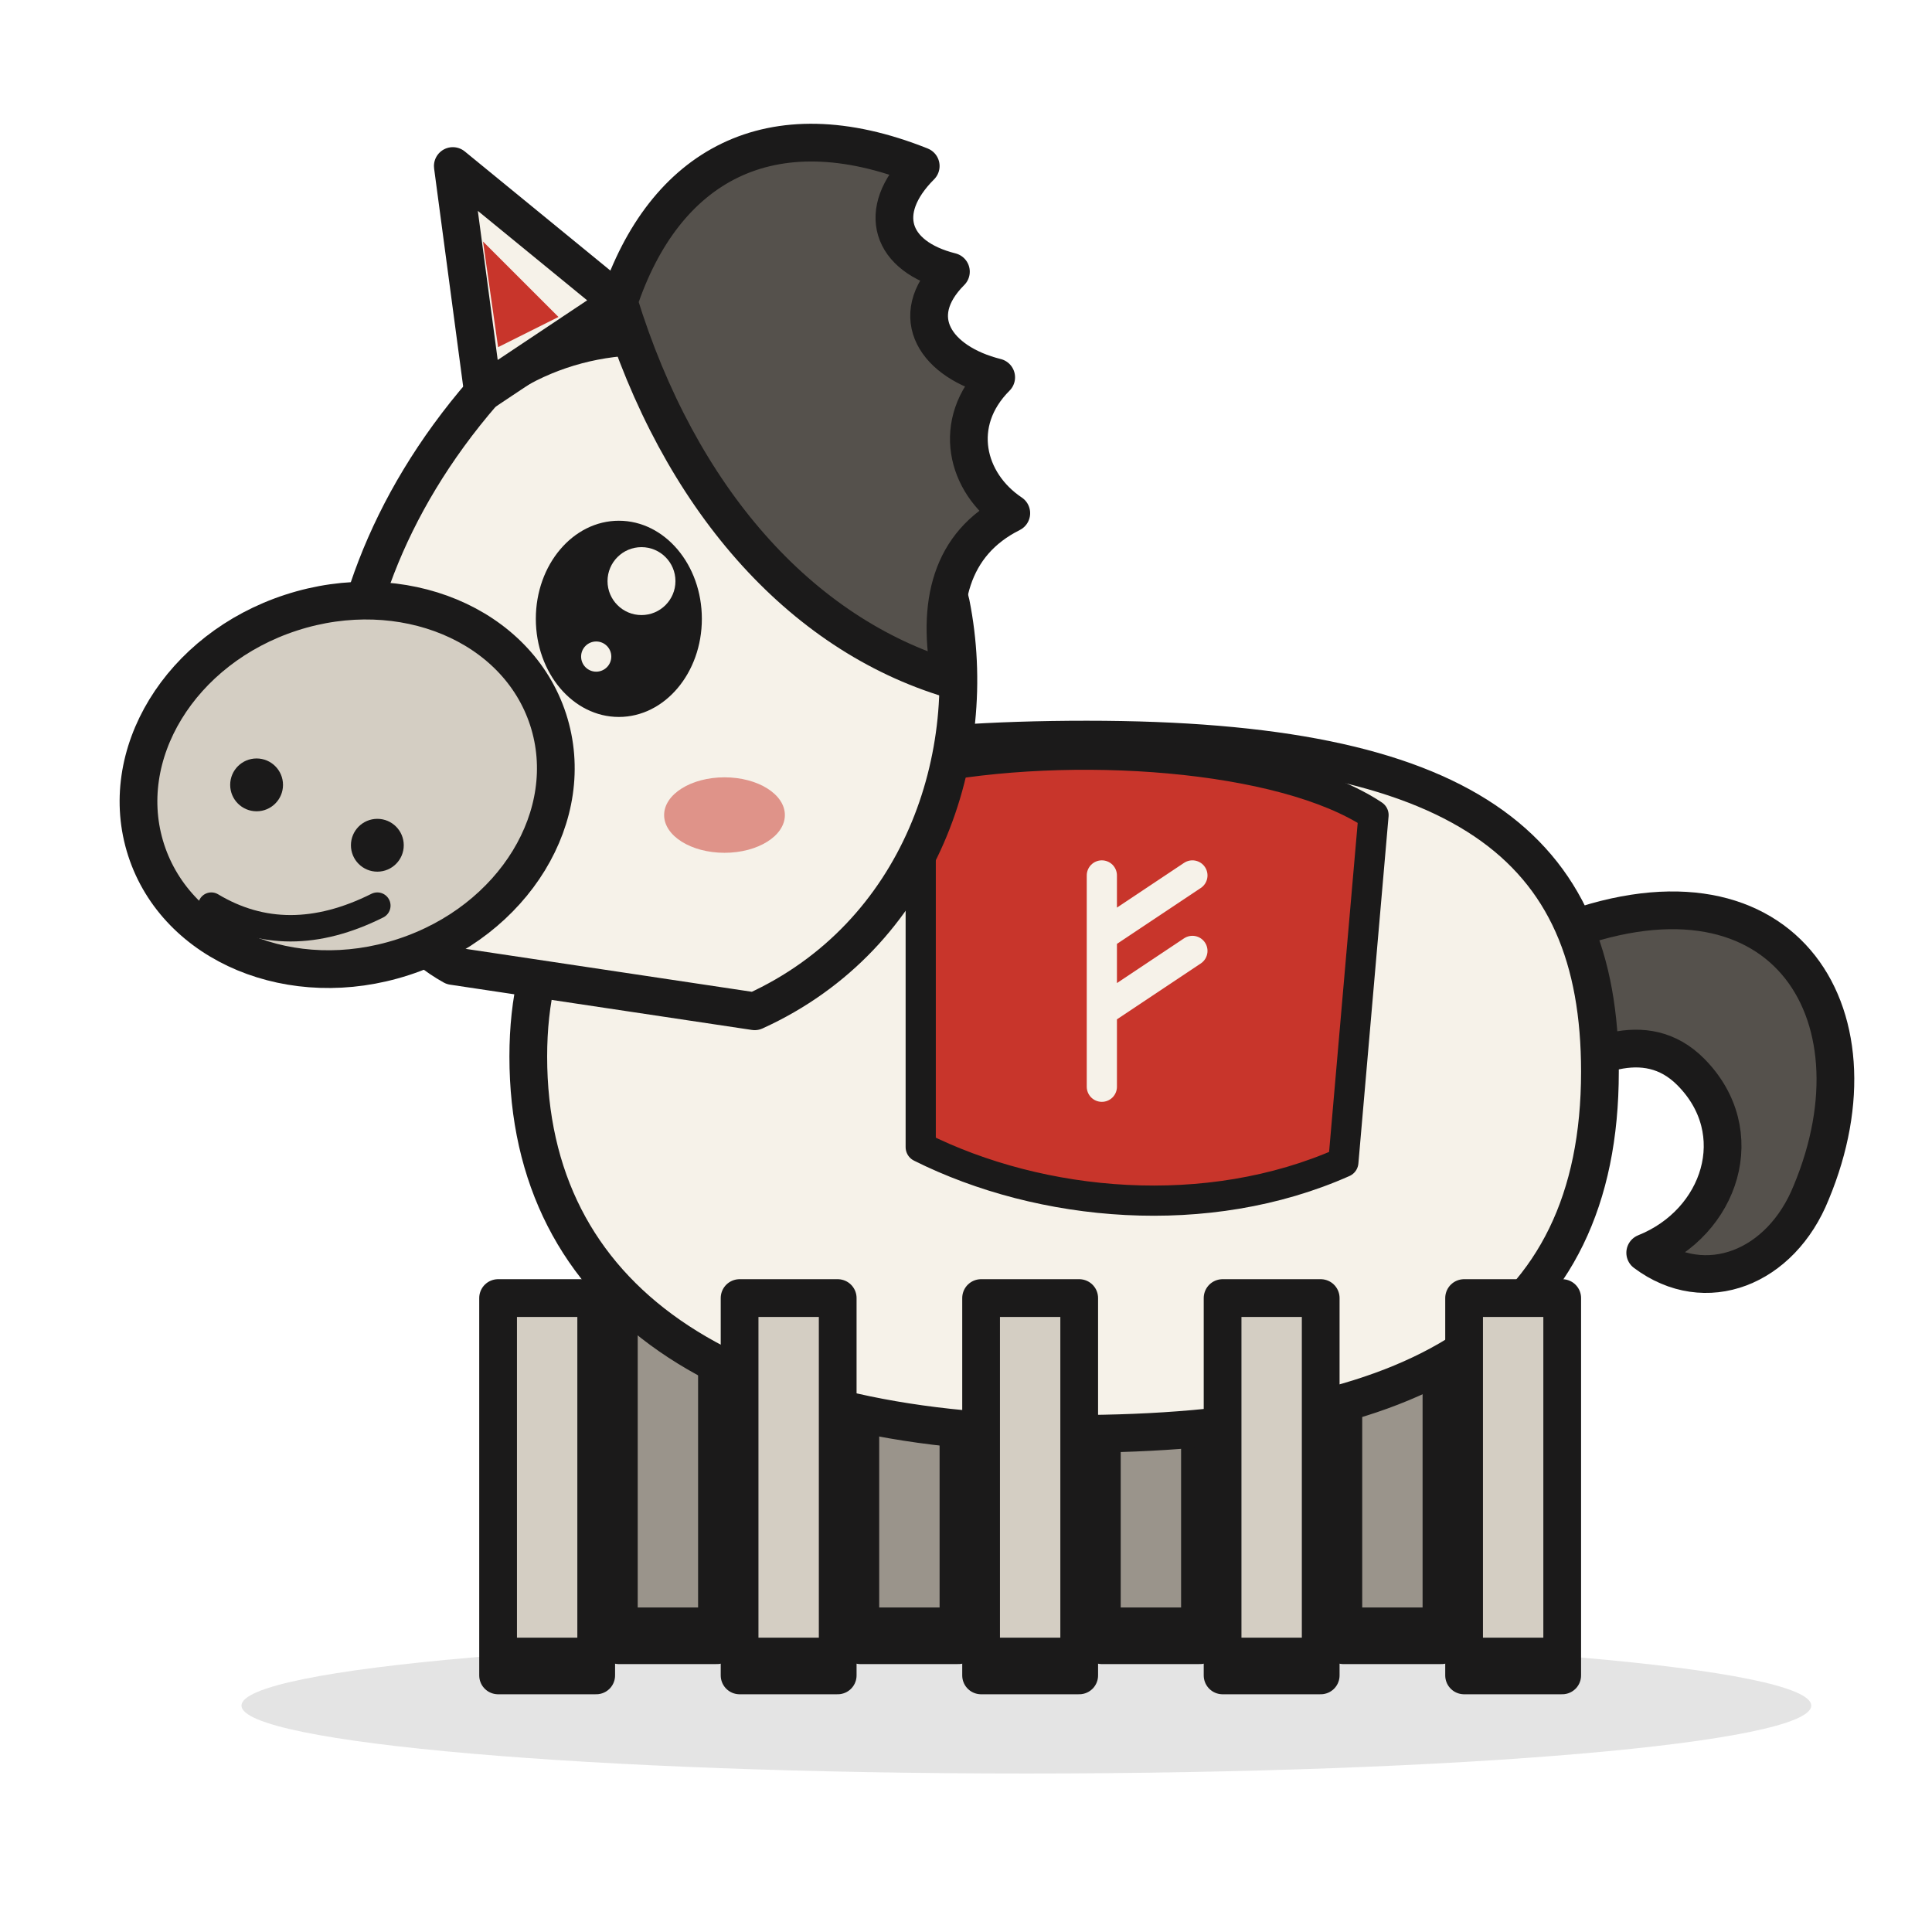
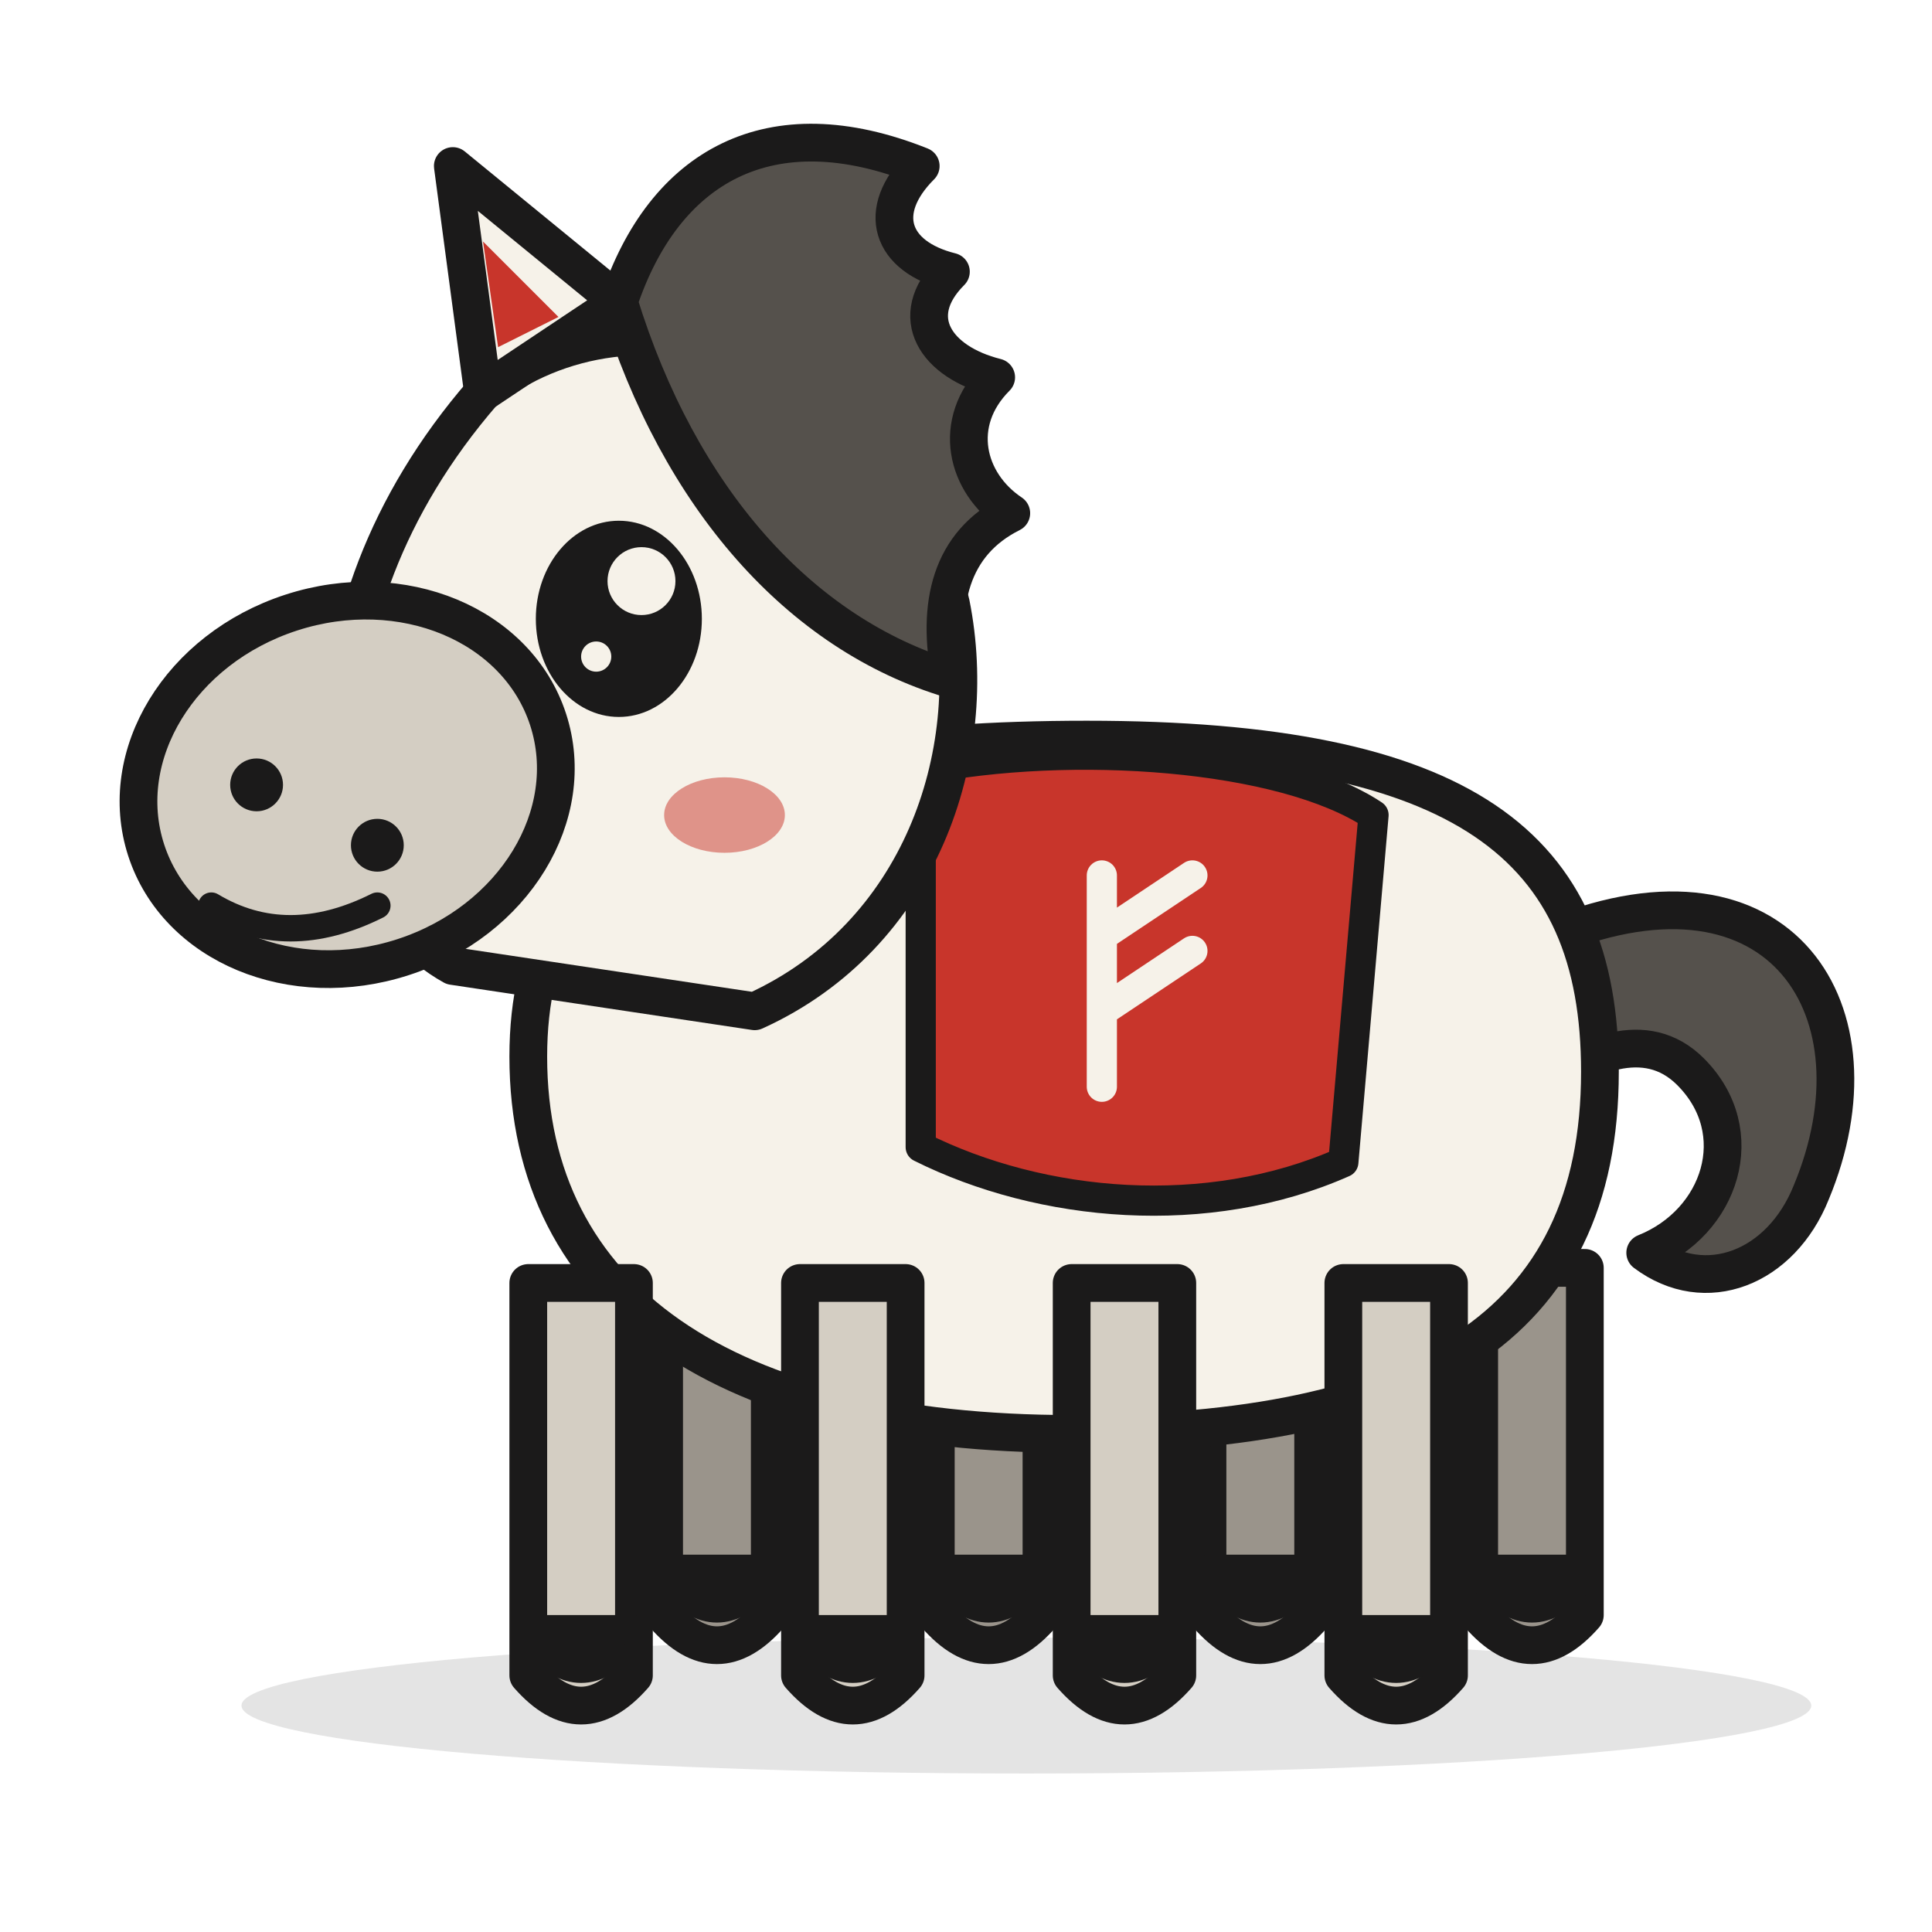
<svg xmlns="http://www.w3.org/2000/svg" viewBox="0 0 256 256" fill="none" stroke="#1b1a1a" stroke-width="5" stroke-linejoin="round" stroke-linecap="round">
  <ellipse cx="136" cy="226" rx="104" ry="9" fill="#1b1a1a" fill-opacity=".12" stroke="none" />
-   <path d="M82 168v50h13v-50z" fill="#9a948b" />
-   <rect x="82" y="213" width="13" height="7" fill="#1b1a1a" stroke="none" />
-   <path d="M114 168v50h13v-50z" fill="#9a948b" />
-   <rect x="114" y="213" width="13" height="7" fill="#1b1a1a" stroke="none" />
-   <path d="M146 168v50h13v-50z" fill="#9a948b" />
-   <rect x="146" y="213" width="13" height="7" fill="#1b1a1a" stroke="none" />
-   <path d="M178 168v50h13v-50z" fill="#9a948b" />
-   <rect x="178" y="213" width="13" height="7" fill="#1b1a1a" stroke="none" />
+   <path d="M88 168v46q7 8 14 0v-46z" fill="#9a948b" />
+   <path d="M88 210q7 8 14 0v-3h-14z" fill="#1b1a1a" stroke-width="2" />
+   <path d="M124 168v46q7 8 14 0v-46z" fill="#9a948b" />
+   <path d="M124 210q7 8 14 0v-3h-14z" fill="#1b1a1a" stroke-width="2" />
+   <path d="M160 168v46q7 8 14 0v-46z" fill="#9a948b" />
+   <path d="M160 210q7 8 14 0v-3h-14z" fill="#1b1a1a" stroke-width="2" />
+   <path d="M196 168v46q7 8 14 0v-46z" fill="#9a948b" />
+   <path d="M196 210q7 8 14 0v-3h-14z" fill="#1b1a1a" stroke-width="2" />
  <path d="M206 124c30-12 44 10 34 34-4 10-14 14-22 8 10-4 14-16 6-24-6-6-14-2-20 2z" fill="#55514c" />
  <path d="M70 140c0-30 24-42 74-42s68 14 68 44c0 34-24 48-70 48s-72-18-72-50z" fill="#f6f2e9" />
-   <path d="M98 172v50h13v-50z" fill="#d4cec3" />
-   <rect x="98" y="217" width="13" height="7" fill="#1b1a1a" stroke="none" />
-   <path d="M130 172v50h13v-50z" fill="#d4cec3" />
-   <rect x="130" y="217" width="13" height="7" fill="#1b1a1a" stroke="none" />
-   <path d="M162 172v50h13v-50z" fill="#d4cec3" />
-   <rect x="162" y="217" width="13" height="7" fill="#1b1a1a" stroke="none" />
-   <path d="M194 172v50h13v-50z" fill="#d4cec3" />
-   <rect x="194" y="217" width="13" height="7" fill="#1b1a1a" stroke="none" />
-   <path d="M66 172v50h13v-50z" fill="#d4cec3" />
-   <rect x="66" y="217" width="13" height="7" fill="#1b1a1a" stroke="none" />
+   <path d="M70 170v52q7 8 14 0v-52z" fill="#d4cec3" />
+   <path d="M70 218q7 8 14 0v-3h-14z" fill="#1b1a1a" stroke-width="2" />
+   <path d="M106 170v52q7 8 14 0v-52z" fill="#d4cec3" />
+   <path d="M106 218q7 8 14 0v-3h-14z" fill="#1b1a1a" stroke-width="2" />
+   <path d="M142 170v52q7 8 14 0v-52z" fill="#d4cec3" />
+   <path d="M142 218q7 8 14 0v-3h-14z" fill="#1b1a1a" stroke-width="2" />
+   <path d="M178 170v52q7 8 14 0v-52z" fill="#d4cec3" />
+   <path d="M178 218q7 8 14 0v-3h-14z" fill="#1b1a1a" stroke-width="2" />
  <path d="M122 102c20-4 48-2 60 6l-4 46c-18 8-40 6-56-2z" fill="#c8352b" stroke-width="4" />
  <path d="M146 116v28M146 124l12-8M146 134l12-8" stroke="#f6f2e9" stroke-width="4" />
  <path d="M64 52c20-16 54-6 62 28 4 20-4 44-26 54l-40-6c-18-10-22-46 4-76z" fill="#f6f2e9" />
  <path d="M72 44c-6-18 8-28 22-24-4 6 0 10 8 10-4 8 2 12 10 14-4 8 0 14 8 18-4 6 0 12 4 16-8 6-12 18-8 30-12-8-18-30-44-64z" fill="#55514c" opacity="0" />
  <path d="M82 40c6-18 20-26 40-18-6 6-4 12 4 14-6 6-2 12 6 14-6 6-4 14 2 18-8 4-10 12-8 22C106 84 90 66 82 40z" fill="#55514c" />
  <path d="M64 52L60 22l22 18z" fill="#f6f2e9" />
  <path d="M66 46l-2-14 10 10z" fill="#c8352b" stroke="none" />
  <ellipse cx="46" cy="104" rx="28" ry="24" fill="#d4cec3" transform="rotate(-18 46 104)" />
  <circle cx="34" cy="104" r="3.5" fill="#1b1a1a" stroke="none" />
  <circle cx="50" cy="112" r="3.5" fill="#1b1a1a" stroke="none" />
  <path d="M28 120q10 6 22 0" stroke-width="3.5" />
  <ellipse cx="82" cy="82" rx="11" ry="13" fill="#1b1a1a" stroke="none" />
  <circle cx="85" cy="77" r="4.5" fill="#f6f2e9" stroke="none" />
  <circle cx="79" cy="87" r="2" fill="#f6f2e9" stroke="none" />
  <ellipse cx="96" cy="108" rx="8" ry="5" fill="#c8352b" fill-opacity=".5" stroke="none" />
</svg>
